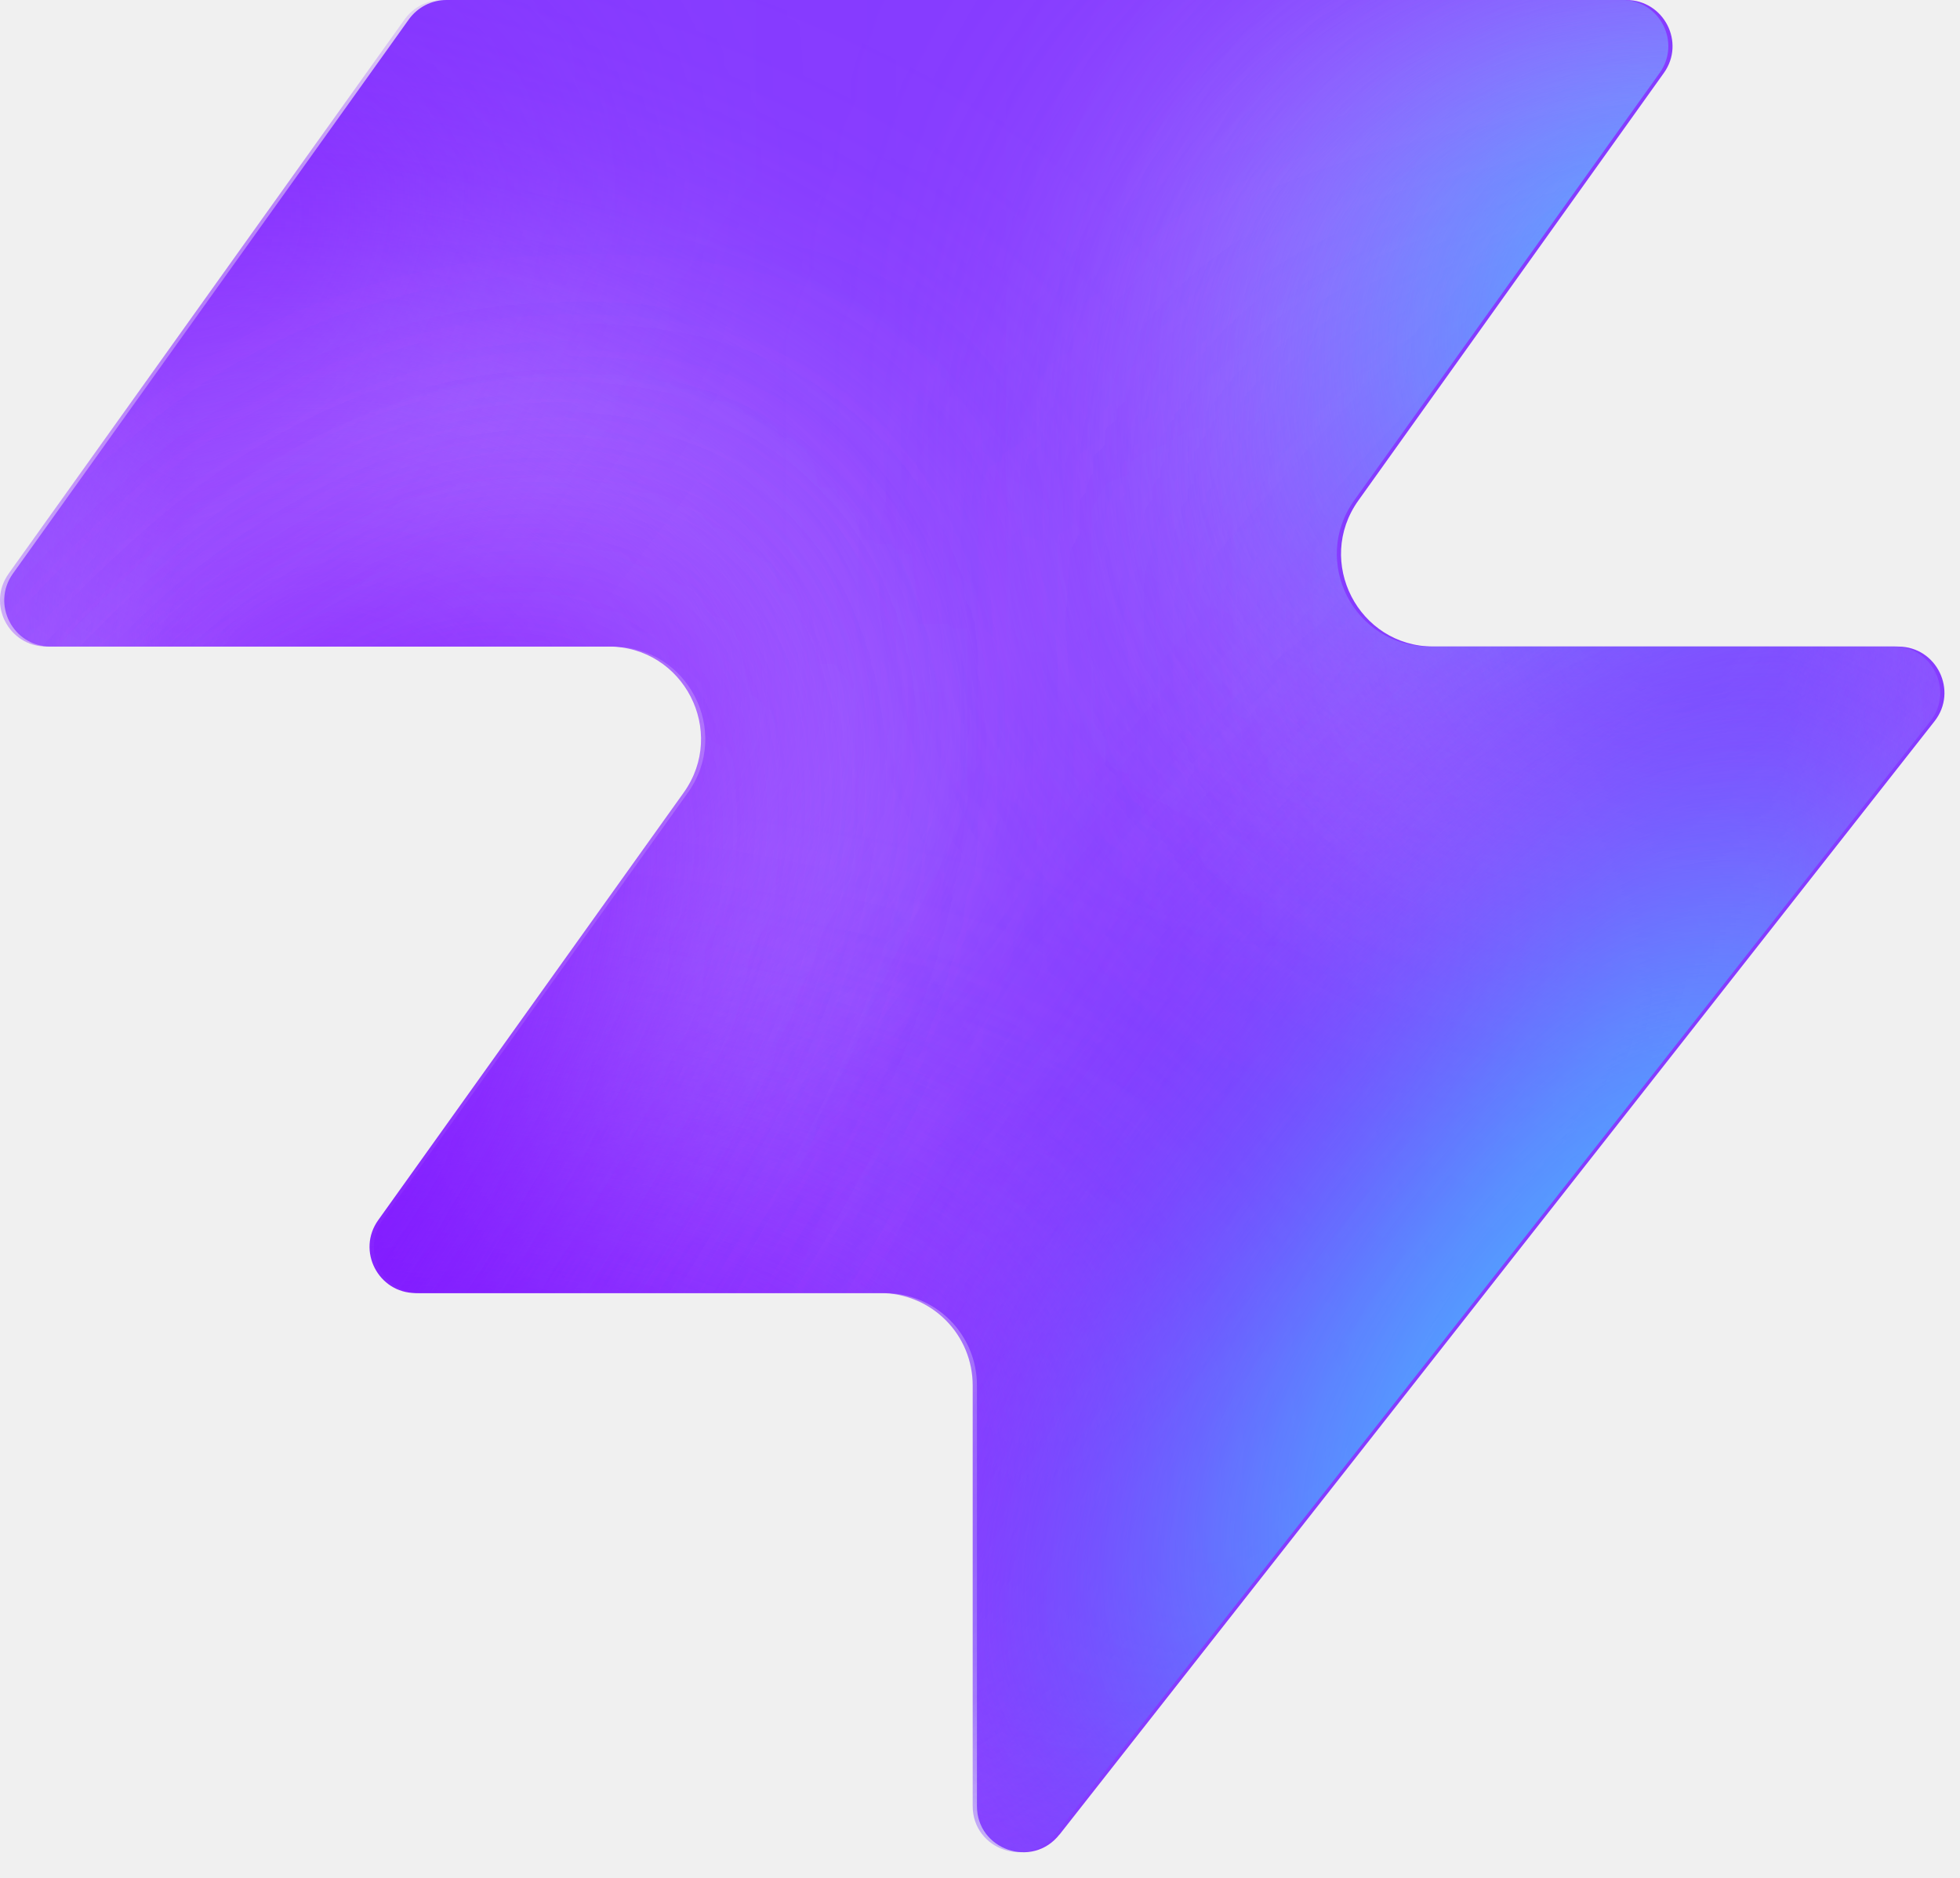
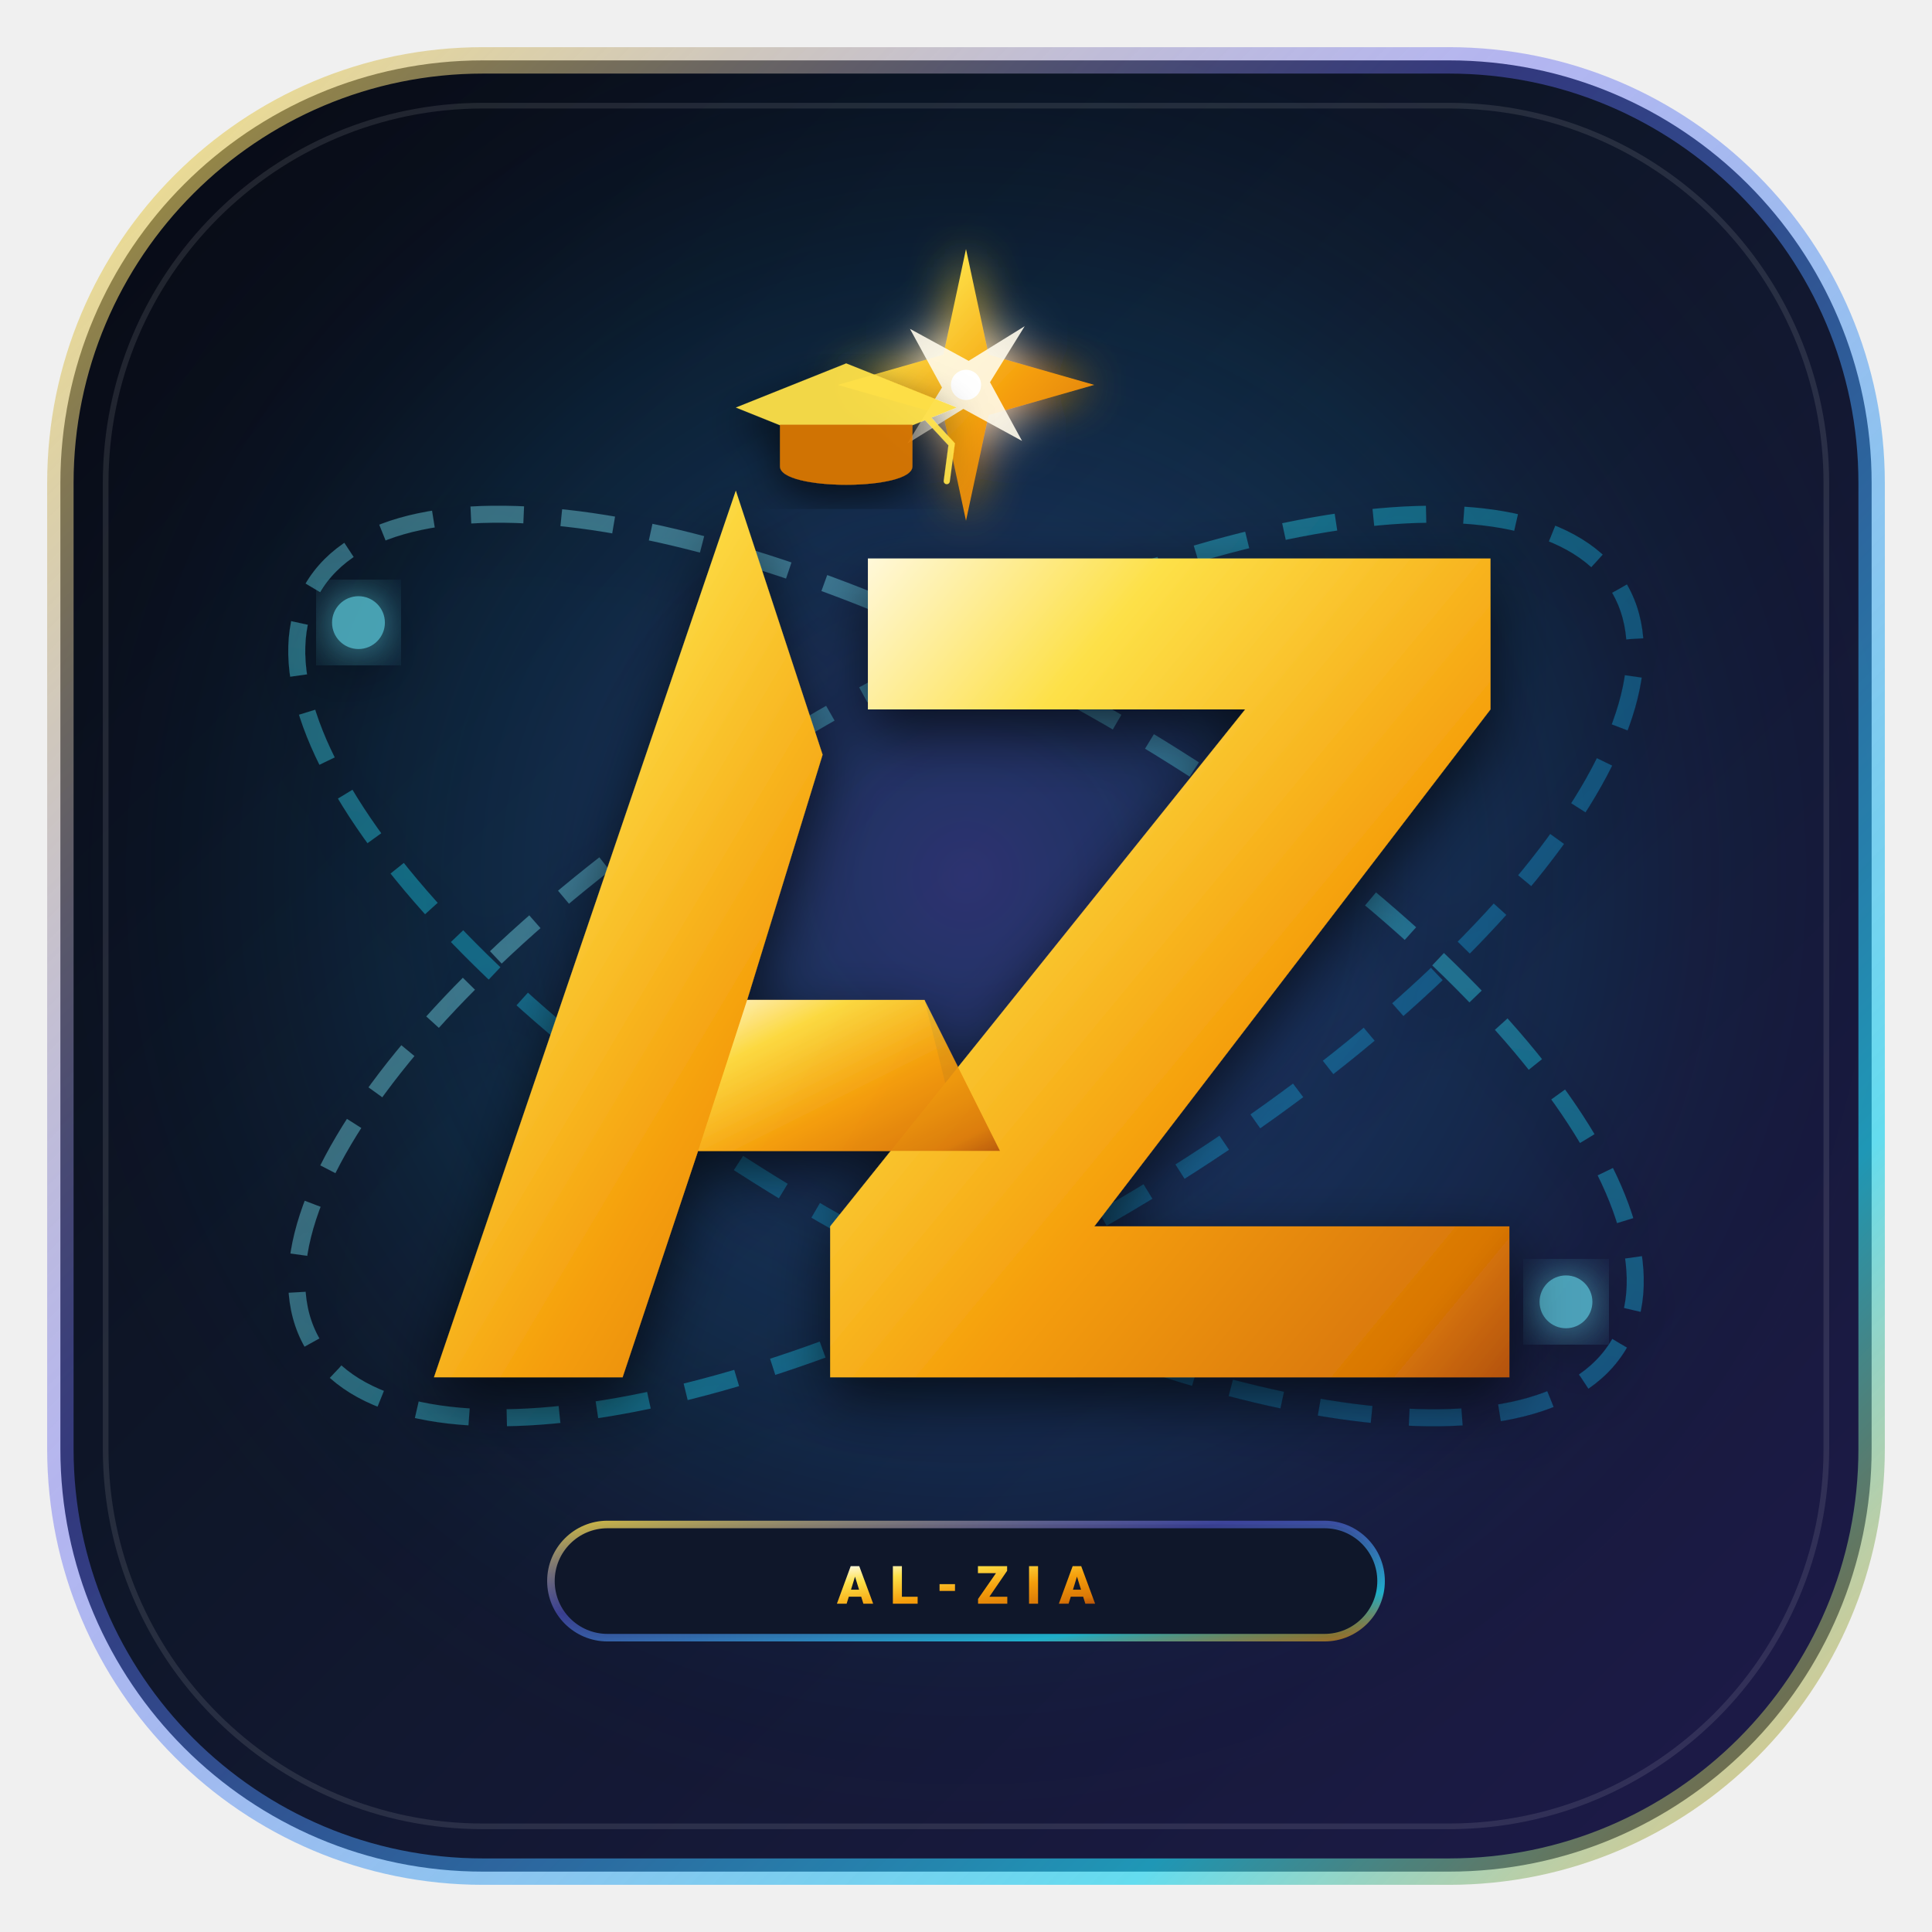
- <svg xmlns="http://www.w3.org/2000/svg" width="48" height="46" fill="none" viewBox="0 0 48 46">
-   <path fill="#863bff" d="M25.946 44.938c-.664.845-2.021.375-2.021-.698V33.937a2.26 2.26 0 0 0-2.262-2.262H10.287c-.92 0-1.456-1.04-.92-1.788l7.48-10.471c1.07-1.497 0-3.578-1.842-3.578H1.237c-.92 0-1.456-1.04-.92-1.788L10.013.474c.214-.297.556-.474.92-.474h28.894c.92 0 1.456 1.04.92 1.788l-7.48 10.471c-1.07 1.498 0 3.579 1.842 3.579h11.377c.943 0 1.473 1.088.89 1.83L25.947 44.94z" style="fill:#863bff;fill:color(display-p3 .525 .23 1);fill-opacity:1" />
-   <mask id="a" width="48" height="46" x="0" y="0" maskUnits="userSpaceOnUse" style="mask-type:alpha">
-     <path fill="#000" d="M25.842 44.938c-.664.844-2.021.375-2.021-.698V33.937a2.26 2.26 0 0 0-2.262-2.262H10.183c-.92 0-1.456-1.04-.92-1.788l7.48-10.471c1.07-1.498 0-3.579-1.842-3.579H1.133c-.92 0-1.456-1.04-.92-1.787L9.91.473c.214-.297.556-.474.92-.474h28.894c.92 0 1.456 1.04.92 1.788l-7.48 10.471c-1.07 1.498 0 3.578 1.842 3.578h11.377c.943 0 1.473 1.088.89 1.832L25.843 44.94z" style="fill:#000;fill-opacity:1" />
-   </mask>
-   <g mask="url(#a)">
-     <g filter="url(#b)">
-       <ellipse cx="5.508" cy="14.704" fill="#ede6ff" rx="5.508" ry="14.704" style="fill:#ede6ff;fill:color(display-p3 .927 .903 1);fill-opacity:1" transform="matrix(.00324 1 1 -.00324 -4.47 31.516)" />
-     </g>
-     <g filter="url(#c)">
-       <ellipse cx="10.399" cy="29.851" fill="#ede6ff" rx="10.399" ry="29.851" style="fill:#ede6ff;fill:color(display-p3 .927 .903 1);fill-opacity:1" transform="matrix(.00324 1 1 -.00324 -39.328 7.883)" />
-     </g>
-     <g filter="url(#d)">
-       <ellipse cx="5.508" cy="30.487" fill="#7e14ff" rx="5.508" ry="30.487" style="fill:#7e14ff;fill:color(display-p3 .492 .077 1);fill-opacity:1" transform="rotate(89.814 -25.913 -14.639)scale(1 -1)" />
-     </g>
-     <g filter="url(#e)">
-       <ellipse cx="5.508" cy="30.599" fill="#7e14ff" rx="5.508" ry="30.599" style="fill:#7e14ff;fill:color(display-p3 .492 .077 1);fill-opacity:1" transform="rotate(89.814 -32.644 -3.334)scale(1 -1)" />
-     </g>
-     <g filter="url(#f)">
-       <ellipse cx="5.508" cy="30.599" fill="#7e14ff" rx="5.508" ry="30.599" style="fill:#7e14ff;fill:color(display-p3 .492 .077 1);fill-opacity:1" transform="matrix(.00324 1 1 -.00324 -34.34 30.47)" />
-     </g>
-     <g filter="url(#g)">
-       <ellipse cx="14.072" cy="22.078" fill="#ede6ff" rx="14.072" ry="22.078" style="fill:#ede6ff;fill:color(display-p3 .927 .903 1);fill-opacity:1" transform="rotate(93.35 24.506 48.493)scale(-1 1)" />
-     </g>
-     <g filter="url(#h)">
-       <ellipse cx="3.47" cy="21.501" fill="#7e14ff" rx="3.47" ry="21.501" style="fill:#7e14ff;fill:color(display-p3 .492 .077 1);fill-opacity:1" transform="rotate(89.009 28.708 47.59)scale(-1 1)" />
-     </g>
-     <g filter="url(#i)">
-       <ellipse cx="3.47" cy="21.501" fill="#7e14ff" rx="3.47" ry="21.501" style="fill:#7e14ff;fill:color(display-p3 .492 .077 1);fill-opacity:1" transform="rotate(89.009 28.708 47.59)scale(-1 1)" />
-     </g>
-     <g filter="url(#j)">
-       <ellipse cx=".387" cy="8.972" fill="#7e14ff" rx="4.407" ry="29.108" style="fill:#7e14ff;fill:color(display-p3 .492 .077 1);fill-opacity:1" transform="rotate(39.51 .387 8.972)" />
-     </g>
-     <g filter="url(#k)">
-       <ellipse cx="47.523" cy="-6.092" fill="#7e14ff" rx="4.407" ry="29.108" style="fill:#7e14ff;fill:color(display-p3 .492 .077 1);fill-opacity:1" transform="rotate(37.892 47.523 -6.092)" />
-     </g>
-     <g filter="url(#l)">
-       <ellipse cx="41.412" cy="6.333" fill="#47bfff" rx="5.971" ry="9.665" style="fill:#47bfff;fill:color(display-p3 .28 .748 1);fill-opacity:1" transform="rotate(37.892 41.412 6.333)" />
-     </g>
-     <g filter="url(#m)">
-       <ellipse cx="-1.879" cy="38.332" fill="#7e14ff" rx="4.407" ry="29.108" style="fill:#7e14ff;fill:color(display-p3 .492 .077 1);fill-opacity:1" transform="rotate(37.892 -1.88 38.332)" />
-     </g>
-     <g filter="url(#n)">
-       <ellipse cx="-1.879" cy="38.332" fill="#7e14ff" rx="4.407" ry="29.108" style="fill:#7e14ff;fill:color(display-p3 .492 .077 1);fill-opacity:1" transform="rotate(37.892 -1.88 38.332)" />
-     </g>
-     <g filter="url(#o)">
-       <ellipse cx="35.651" cy="29.907" fill="#7e14ff" rx="4.407" ry="29.108" style="fill:#7e14ff;fill:color(display-p3 .492 .077 1);fill-opacity:1" transform="rotate(37.892 35.651 29.907)" />
-     </g>
-     <g filter="url(#p)">
-       <ellipse cx="38.418" cy="32.4" fill="#47bfff" rx="5.971" ry="15.297" style="fill:#47bfff;fill:color(display-p3 .28 .748 1);fill-opacity:1" transform="rotate(37.892 38.418 32.4)" />
-     </g>
-   </g>
+ <svg xmlns="http://www.w3.org/2000/svg" viewBox="0 0 512 512" width="100%" height="100%">
  <defs>
-     <filter id="b" width="60.045" height="41.654" x="-19.77" y="16.149" color-interpolation-filters="sRGB" filterUnits="userSpaceOnUse">
-       <feFlood flood-opacity="0" result="BackgroundImageFix" />
-       <feBlend in="SourceGraphic" in2="BackgroundImageFix" result="shape" />
-       <feGaussianBlur result="effect1_foregroundBlur_2002_17158" stdDeviation="7.659" />
+     <linearGradient id="azBg" x1="0%" y1="0%" x2="100%" y2="100%">
+       <stop offset="0%" stop-color="#070A14" />
+       <stop offset="45%" stop-color="#0F172A" />
+       <stop offset="100%" stop-color="#1E1B4B" />
+     </linearGradient>
+     <linearGradient id="azGold" x1="0%" y1="0%" x2="100%" y2="100%">
+       <stop offset="0%" stop-color="#FFFBEB" />
+       <stop offset="25%" stop-color="#FDE047" />
+       <stop offset="60%" stop-color="#F59E0B" />
+       <stop offset="90%" stop-color="#D97706" />
+       <stop offset="100%" stop-color="#B45309" />
+     </linearGradient>
+     <linearGradient id="azCyan" x1="0%" y1="0%" x2="100%" y2="100%">
+       <stop offset="0%" stop-color="#A5F3FC" />
+       <stop offset="50%" stop-color="#22D3EE" />
+       <stop offset="100%" stop-color="#0284C7" />
+     </linearGradient>
+     <linearGradient id="azBorder" x1="0%" y1="0%" x2="100%" y2="100%">
+       <stop offset="0%" stop-color="#FDE047" stop-opacity="0.8" />
+       <stop offset="40%" stop-color="#6366F1" stop-opacity="0.5" />
+       <stop offset="80%" stop-color="#22D3EE" stop-opacity="0.8" />
+       <stop offset="100%" stop-color="#F59E0B" stop-opacity="0.6" />
+     </linearGradient>
+     <radialGradient id="centerGlow" cx="50%" cy="45%" r="55%">
+       <stop offset="0%" stop-color="#6366F1" stop-opacity="0.35" />
+       <stop offset="60%" stop-color="#0EA5E9" stop-opacity="0.1" />
+       <stop offset="100%" stop-color="#000000" stop-opacity="0" />
+     </radialGradient>
+     <filter id="shadow" x="-20%" y="-20%" width="140%" height="140%">
+       <feDropShadow dx="0" dy="6" stdDeviation="8" flood-color="#000000" flood-opacity="0.65" />
    </filter>
-     <filter id="c" width="90.34" height="51.437" x="-54.613" y="-7.533" color-interpolation-filters="sRGB" filterUnits="userSpaceOnUse">
-       <feFlood flood-opacity="0" result="BackgroundImageFix" />
-       <feBlend in="SourceGraphic" in2="BackgroundImageFix" result="shape" />
-       <feGaussianBlur result="effect1_foregroundBlur_2002_17158" stdDeviation="7.659" />
-     </filter>
-     <filter id="d" width="79.355" height="29.4" x="-49.64" y="2.03" color-interpolation-filters="sRGB" filterUnits="userSpaceOnUse">
-       <feFlood flood-opacity="0" result="BackgroundImageFix" />
-       <feBlend in="SourceGraphic" in2="BackgroundImageFix" result="shape" />
-       <feGaussianBlur result="effect1_foregroundBlur_2002_17158" stdDeviation="4.596" />
-     </filter>
-     <filter id="e" width="79.579" height="29.4" x="-45.045" y="20.029" color-interpolation-filters="sRGB" filterUnits="userSpaceOnUse">
-       <feFlood flood-opacity="0" result="BackgroundImageFix" />
-       <feBlend in="SourceGraphic" in2="BackgroundImageFix" result="shape" />
-       <feGaussianBlur result="effect1_foregroundBlur_2002_17158" stdDeviation="4.596" />
-     </filter>
-     <filter id="f" width="79.579" height="29.4" x="-43.513" y="21.178" color-interpolation-filters="sRGB" filterUnits="userSpaceOnUse">
-       <feFlood flood-opacity="0" result="BackgroundImageFix" />
-       <feBlend in="SourceGraphic" in2="BackgroundImageFix" result="shape" />
-       <feGaussianBlur result="effect1_foregroundBlur_2002_17158" stdDeviation="4.596" />
-     </filter>
-     <filter id="g" width="74.749" height="58.852" x="15.756" y="-17.901" color-interpolation-filters="sRGB" filterUnits="userSpaceOnUse">
-       <feFlood flood-opacity="0" result="BackgroundImageFix" />
-       <feBlend in="SourceGraphic" in2="BackgroundImageFix" result="shape" />
-       <feGaussianBlur result="effect1_foregroundBlur_2002_17158" stdDeviation="7.659" />
-     </filter>
-     <filter id="h" width="61.377" height="25.362" x="23.548" y="2.284" color-interpolation-filters="sRGB" filterUnits="userSpaceOnUse">
-       <feFlood flood-opacity="0" result="BackgroundImageFix" />
-       <feBlend in="SourceGraphic" in2="BackgroundImageFix" result="shape" />
-       <feGaussianBlur result="effect1_foregroundBlur_2002_17158" stdDeviation="4.596" />
-     </filter>
-     <filter id="i" width="61.377" height="25.362" x="23.548" y="2.284" color-interpolation-filters="sRGB" filterUnits="userSpaceOnUse">
-       <feFlood flood-opacity="0" result="BackgroundImageFix" />
-       <feBlend in="SourceGraphic" in2="BackgroundImageFix" result="shape" />
-       <feGaussianBlur result="effect1_foregroundBlur_2002_17158" stdDeviation="4.596" />
-     </filter>
-     <filter id="j" width="56.045" height="63.649" x="-27.636" y="-22.853" color-interpolation-filters="sRGB" filterUnits="userSpaceOnUse">
-       <feFlood flood-opacity="0" result="BackgroundImageFix" />
-       <feBlend in="SourceGraphic" in2="BackgroundImageFix" result="shape" />
-       <feGaussianBlur result="effect1_foregroundBlur_2002_17158" stdDeviation="4.596" />
-     </filter>
-     <filter id="k" width="54.814" height="64.646" x="20.116" y="-38.415" color-interpolation-filters="sRGB" filterUnits="userSpaceOnUse">
-       <feFlood flood-opacity="0" result="BackgroundImageFix" />
-       <feBlend in="SourceGraphic" in2="BackgroundImageFix" result="shape" />
-       <feGaussianBlur result="effect1_foregroundBlur_2002_17158" stdDeviation="4.596" />
-     </filter>
-     <filter id="l" width="33.541" height="35.313" x="24.641" y="-11.323" color-interpolation-filters="sRGB" filterUnits="userSpaceOnUse">
-       <feFlood flood-opacity="0" result="BackgroundImageFix" />
-       <feBlend in="SourceGraphic" in2="BackgroundImageFix" result="shape" />
-       <feGaussianBlur result="effect1_foregroundBlur_2002_17158" stdDeviation="4.596" />
-     </filter>
-     <filter id="m" width="54.814" height="64.646" x="-29.286" y="6.009" color-interpolation-filters="sRGB" filterUnits="userSpaceOnUse">
-       <feFlood flood-opacity="0" result="BackgroundImageFix" />
-       <feBlend in="SourceGraphic" in2="BackgroundImageFix" result="shape" />
-       <feGaussianBlur result="effect1_foregroundBlur_2002_17158" stdDeviation="4.596" />
-     </filter>
-     <filter id="n" width="54.814" height="64.646" x="-29.286" y="6.009" color-interpolation-filters="sRGB" filterUnits="userSpaceOnUse">
-       <feFlood flood-opacity="0" result="BackgroundImageFix" />
-       <feBlend in="SourceGraphic" in2="BackgroundImageFix" result="shape" />
-       <feGaussianBlur result="effect1_foregroundBlur_2002_17158" stdDeviation="4.596" />
-     </filter>
-     <filter id="o" width="54.814" height="64.646" x="8.244" y="-2.416" color-interpolation-filters="sRGB" filterUnits="userSpaceOnUse">
-       <feFlood flood-opacity="0" result="BackgroundImageFix" />
-       <feBlend in="SourceGraphic" in2="BackgroundImageFix" result="shape" />
-       <feGaussianBlur result="effect1_foregroundBlur_2002_17158" stdDeviation="4.596" />
-     </filter>
-     <filter id="p" width="39.409" height="43.623" x="18.713" y="10.588" color-interpolation-filters="sRGB" filterUnits="userSpaceOnUse">
-       <feFlood flood-opacity="0" result="BackgroundImageFix" />
-       <feBlend in="SourceGraphic" in2="BackgroundImageFix" result="shape" />
-       <feGaussianBlur result="effect1_foregroundBlur_2002_17158" stdDeviation="4.596" />
+     <filter id="goldGlow" x="-30%" y="-30%" width="160%" height="160%">
+       <feGaussianBlur stdDeviation="6" result="blur" />
+       <feComposite in="SourceGraphic" in2="blur" operator="over" />
    </filter>
  </defs>
+   <rect x="16" y="16" width="480" height="480" rx="112" fill="url(#azBg)" />
+   <rect x="16" y="16" width="480" height="480" rx="112" fill="url(#centerGlow)" />
+   <rect x="16" y="16" width="480" height="480" rx="112" fill="none" stroke="url(#azBorder)" stroke-width="7" stroke-opacity="0.85" />
+   <rect x="28" y="28" width="456" height="456" rx="100" fill="none" stroke="#FFFFFF" stroke-width="1.5" stroke-opacity="0.1" />
+   <g filter="url(#shadow)" opacity="0.65">
+     <ellipse cx="256" cy="256" rx="200" ry="76" fill="none" stroke="url(#azCyan)" stroke-width="4.5" stroke-dasharray="14 10" transform="rotate(-30 256 256)" opacity="0.6" />
+     <ellipse cx="256" cy="256" rx="200" ry="76" fill="none" stroke="url(#azCyan)" stroke-width="4.5" stroke-dasharray="14 10" transform="rotate(30 256 256)" opacity="0.6" />
+     <circle cx="95" cy="165" r="7" fill="#67E8F9" filter="url(#goldGlow)" />
+     <circle cx="415" cy="345" r="7" fill="#67E8F9" filter="url(#goldGlow)" />
+   </g>
+   <g filter="url(#shadow)">
+     <path d="M 195 130               L 115 365               L 165 365               L 185 305               L 255 305               L 245 265               L 198 265               L 218 200               Z" fill="url(#azGold)" />
+     <path d="M 230 148               L 395 148               L 395 188               L 290 325               L 400 325               L 400 365               L 220 365               L 220 325               L 330 188               L 230 188               Z" fill="url(#azGold)" />
+     <polygon points="198,265 245,265 265,305 185,305" fill="url(#azGold)" opacity="0.9" />
+   </g>
+   <g transform="translate(256, 102)" filter="url(#goldGlow)">
+     <path d="M 0 -36 L 6 -8 L 34 0 L 6 8 L 0 36 L -6 8 L -34 0 L -6 -8 Z" fill="url(#azGold)" />
+     <path d="M 0 -22 L 4 -5 L 21 0 L 4 5 L 0 22 L -4 5 L -21 0 L -4 -5 Z" fill="#FFFBEB" transform="rotate(45)" opacity="0.9" />
+     <circle cx="0" cy="0" r="4" fill="#FFFFFF" />
+   </g>
+   <g transform="translate(195, 108) scale(0.65)" opacity="0.95" filter="url(#shadow)">
+     <polygon points="0,0 45,-18 90,0 45,18" fill="#FDE047" />
+     <path d="M 18,7 L 18,24 C 18,34 72,34 72,24 L 72,7 Z" fill="#D97706" />
+     <path d="M 76,2 L 88,15 L 86,30" fill="none" stroke="#FDE047" stroke-width="2.5" stroke-linecap="round" />
+   </g>
+   <g transform="translate(256, 422)">
+     <rect x="-110" y="-18" width="220" height="30" rx="15" fill="#0F172A" stroke="url(#azBorder)" stroke-width="2" />
+     <text x="0" y="3" font-family="system-ui, -apple-system, 'Segoe UI', Roboto, sans-serif" font-size="14" font-weight="900" letter-spacing="4.5" fill="url(#azGold)" text-anchor="middle">
+       AL-ZIA
+     </text>
+   </g>
</svg>
